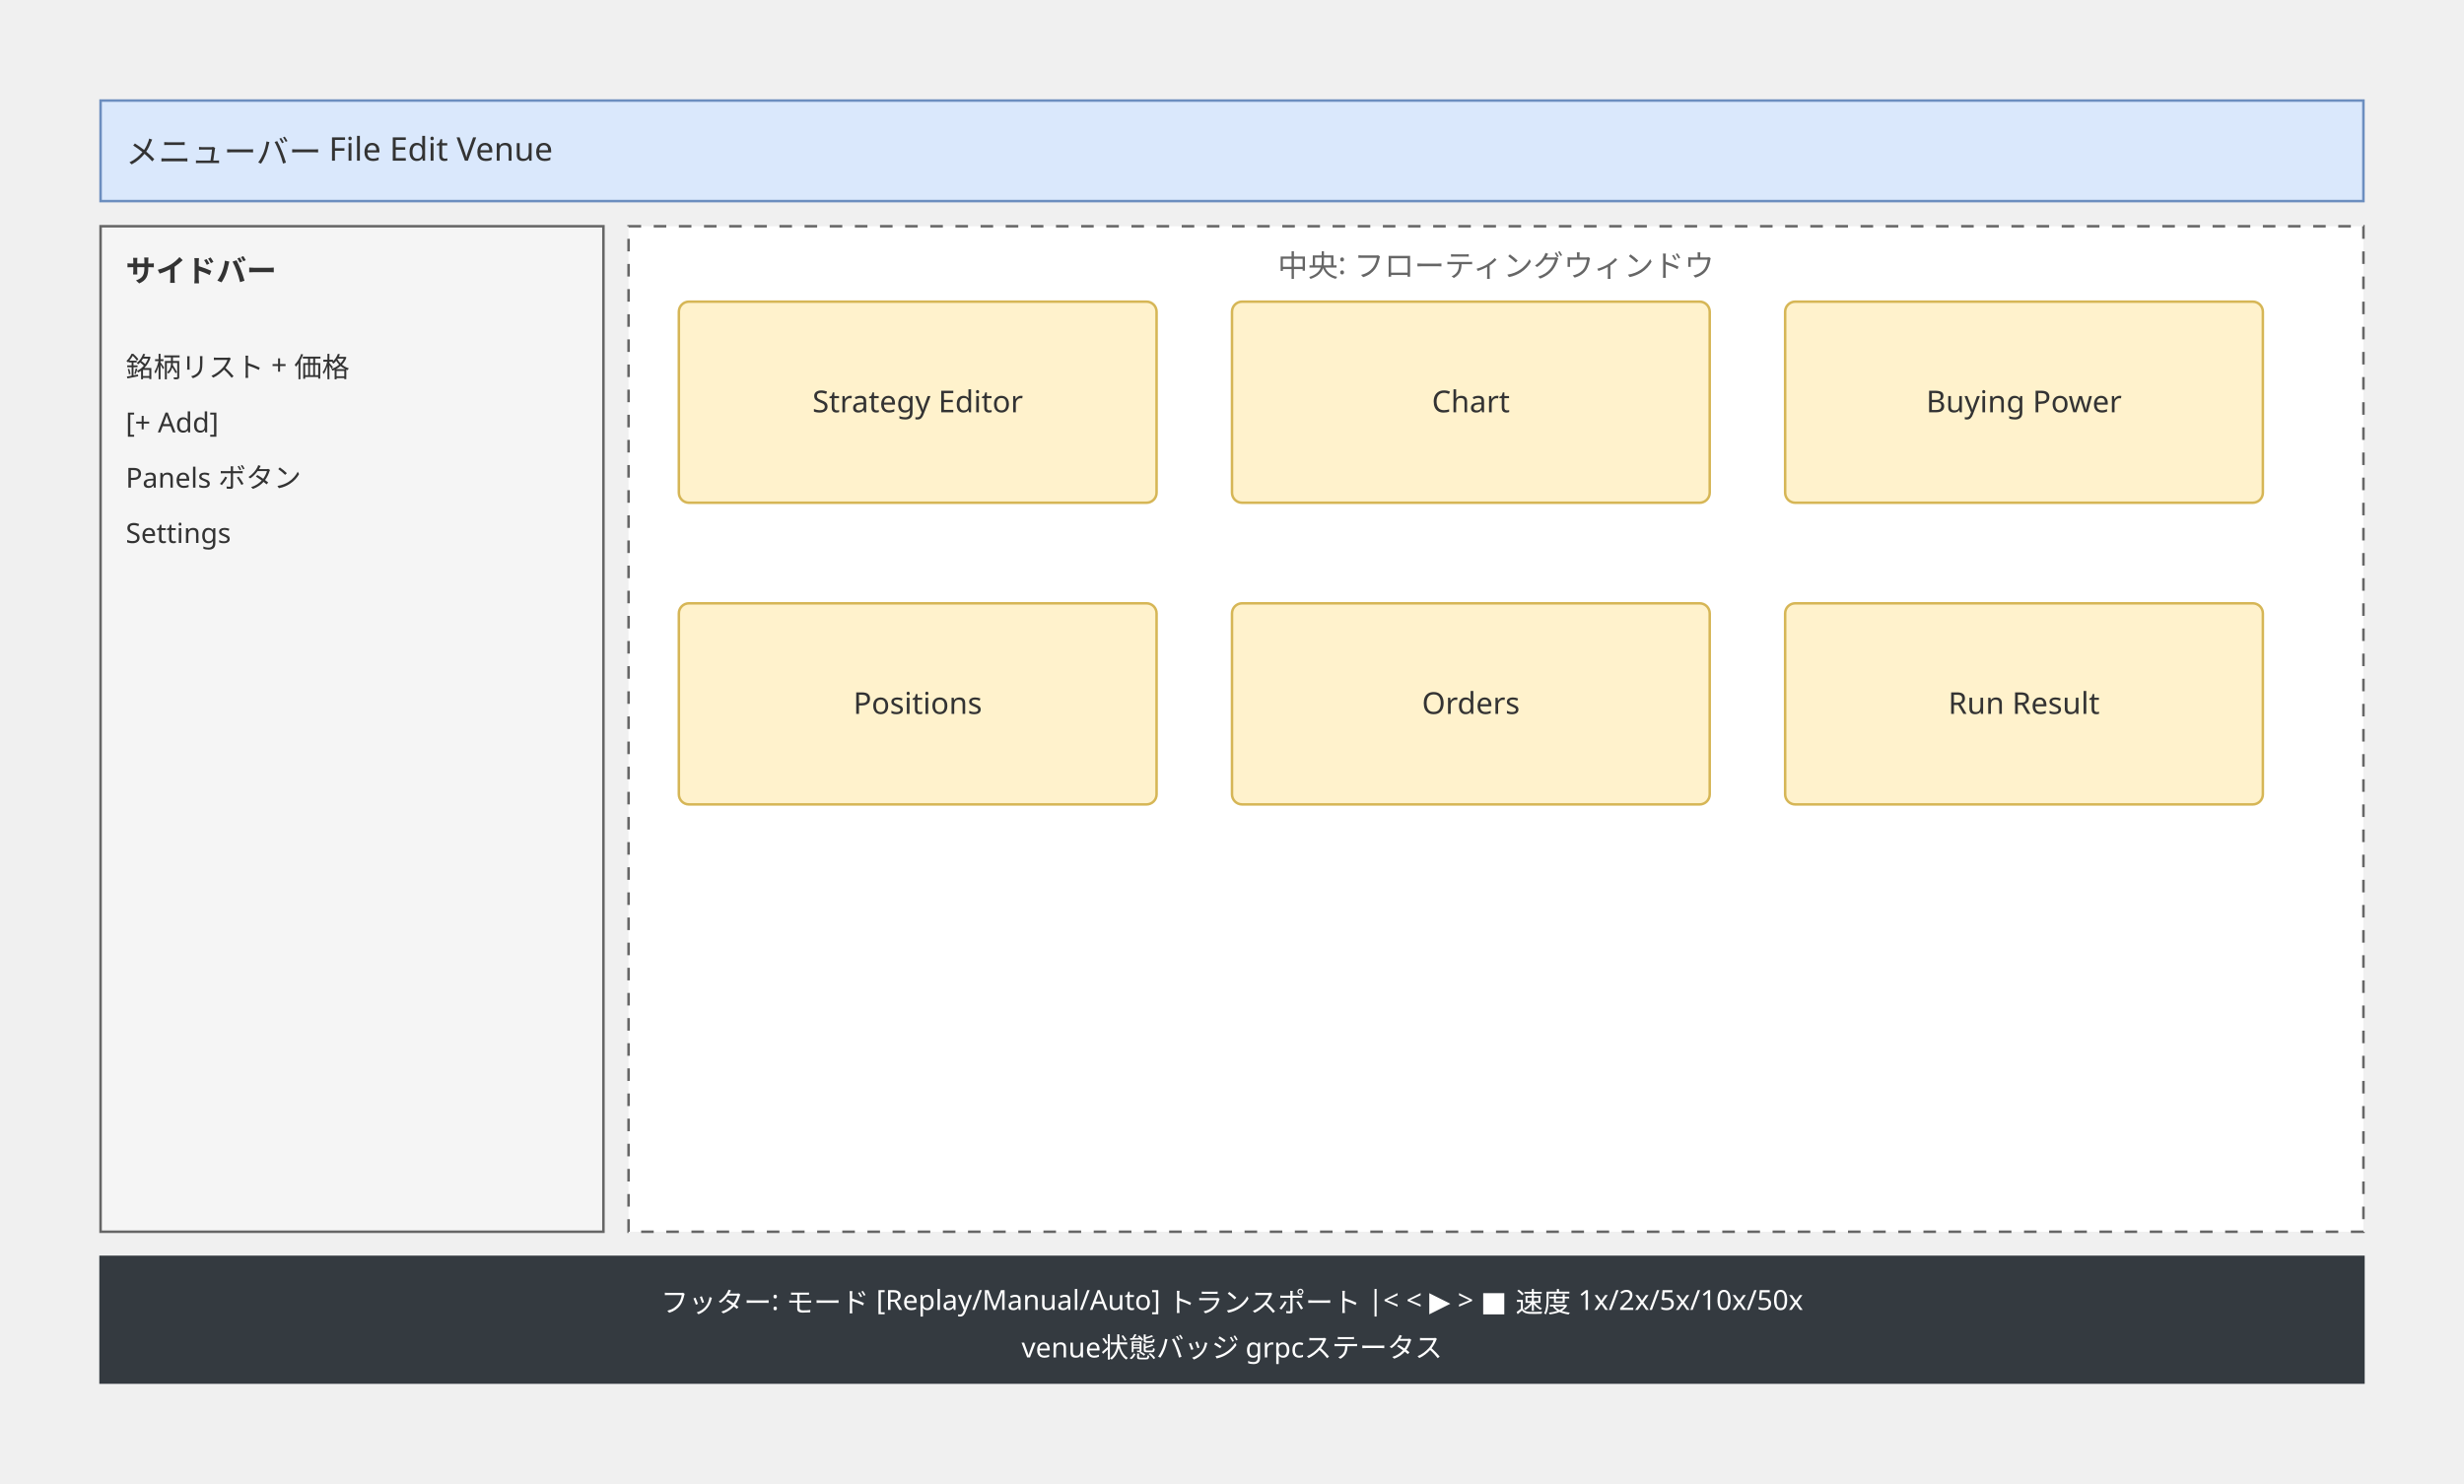
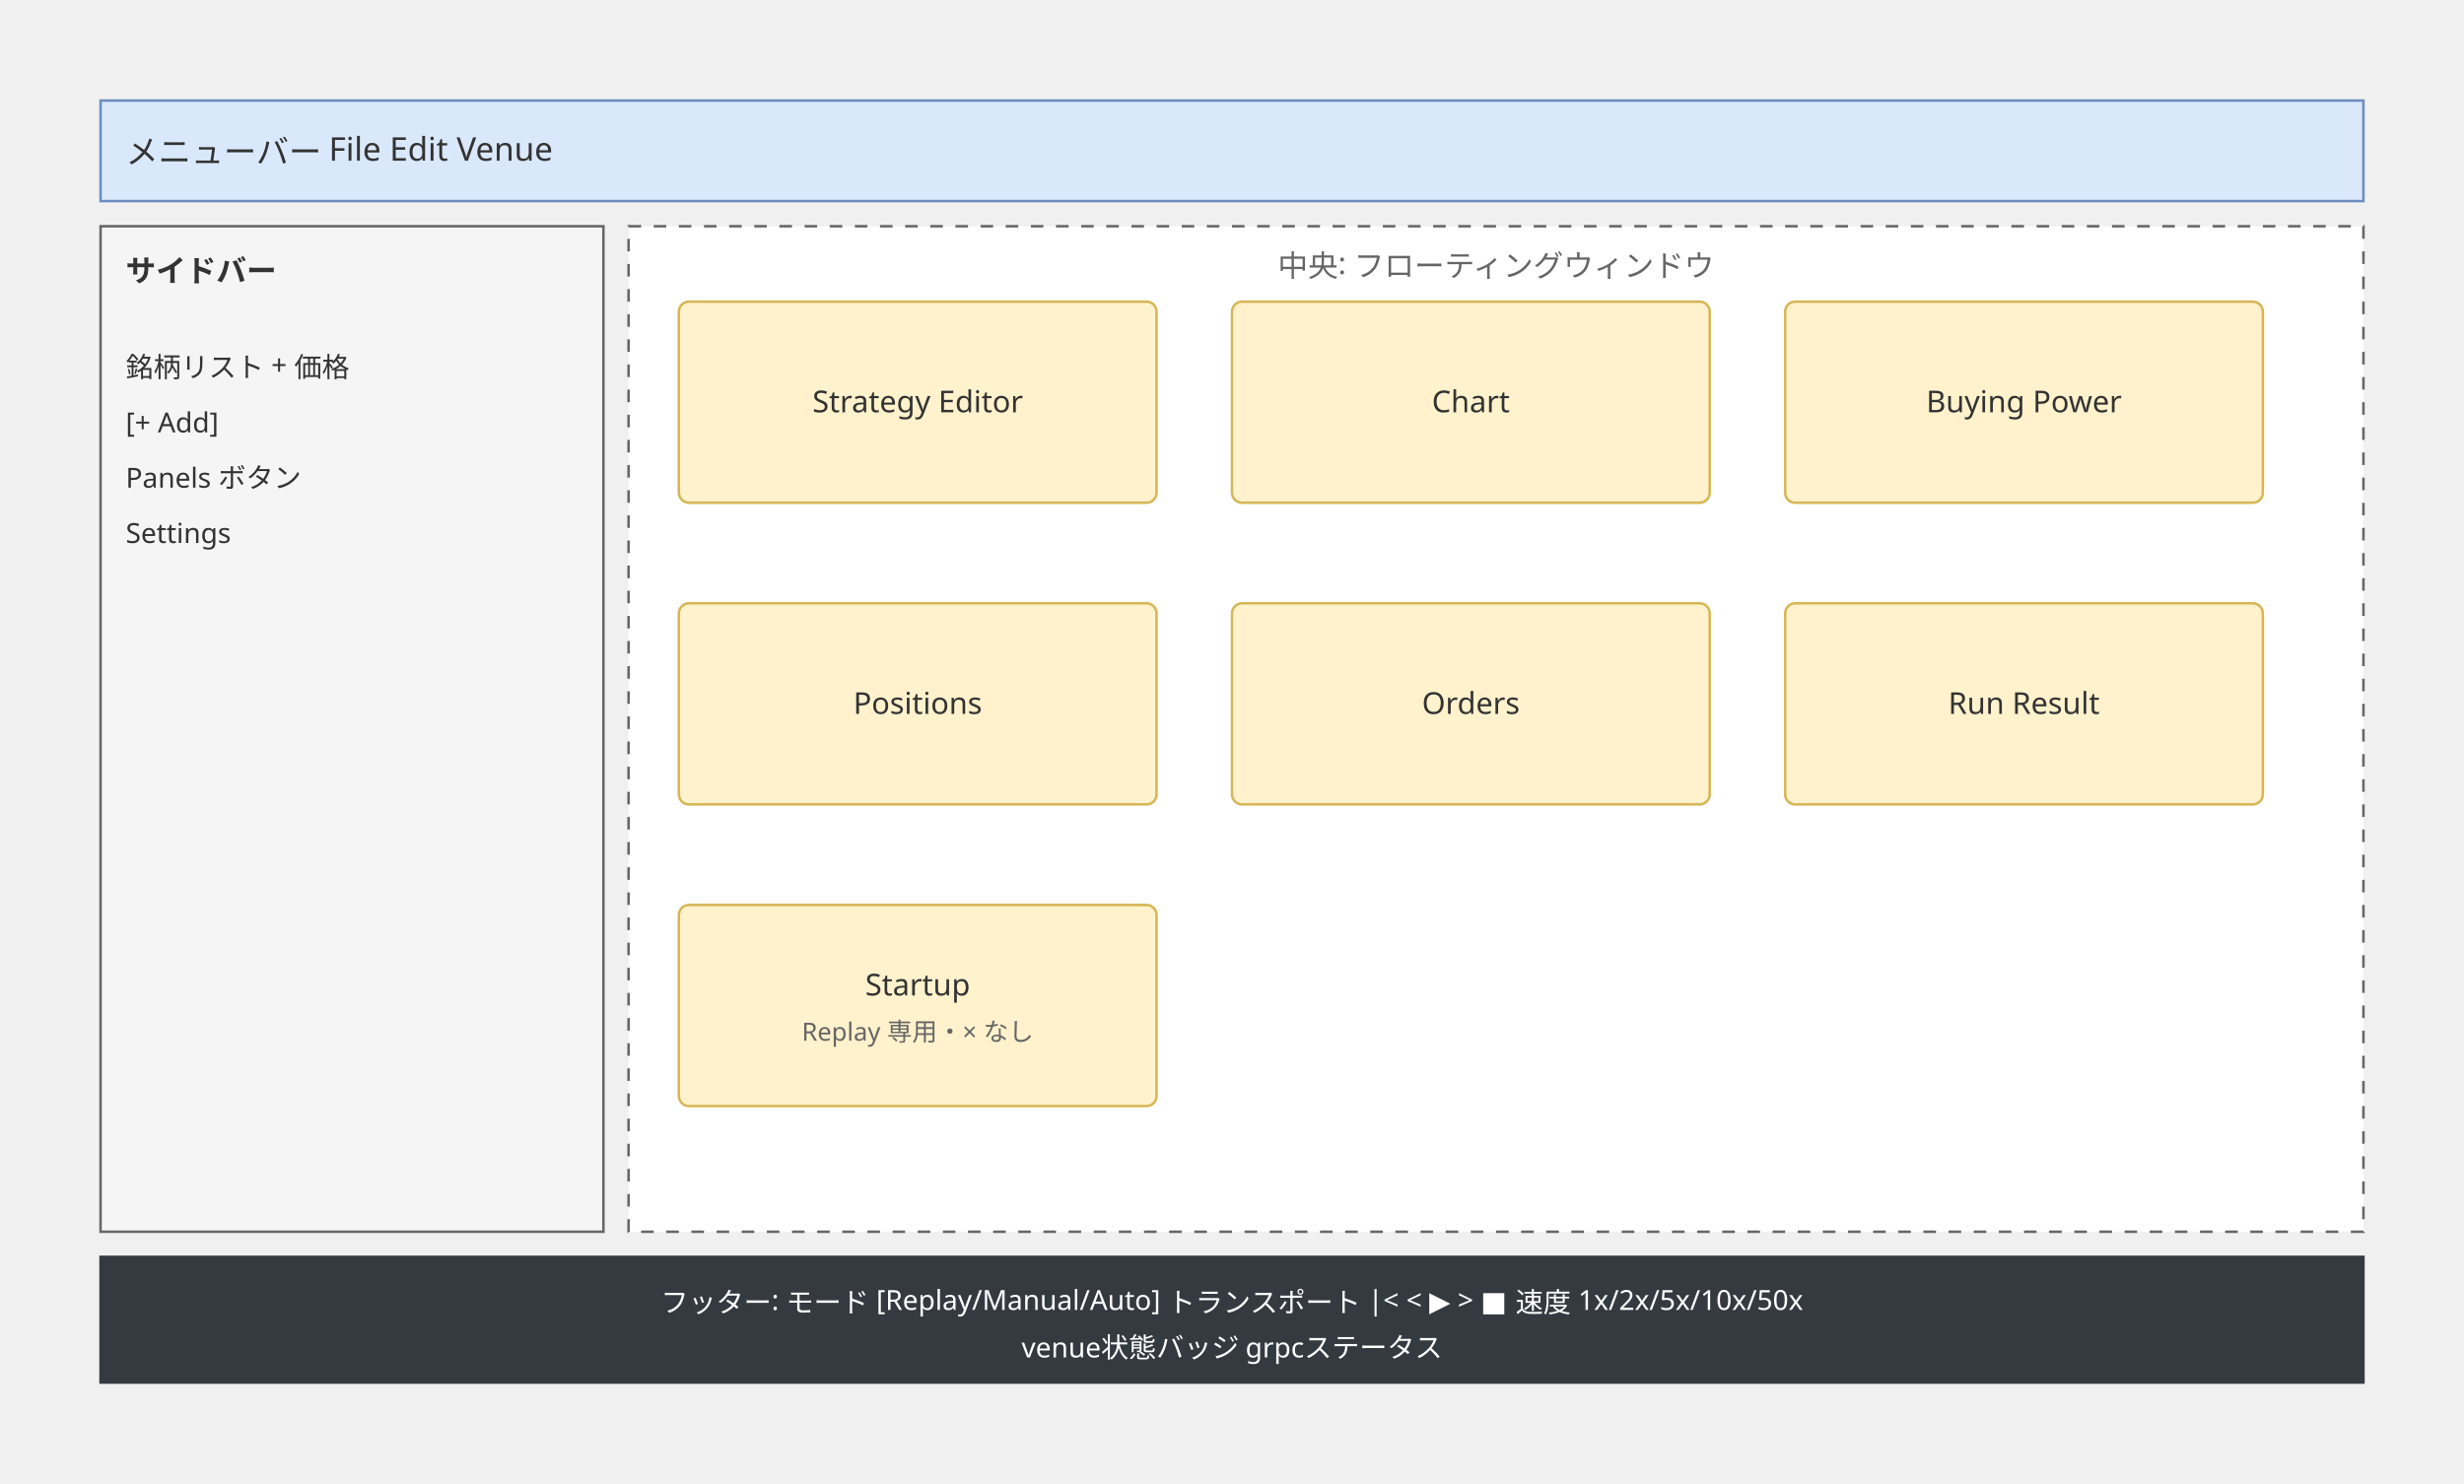
- <svg xmlns="http://www.w3.org/2000/svg" host="app.diagrams.net" version="1.1" width="980" height="590" viewBox="0 0 980 590" content="&lt;mxGraphModel adaptiveColors=&quot;auto&quot;&gt;   &lt;root&gt;     &lt;mxCell id=&quot;0&quot;/&gt;     &lt;mxCell id=&quot;1&quot; parent=&quot;0&quot;/&gt;     &lt;mxCell id=&quot;s2&quot; value=&quot;メニューバー   File   Edit   Venue&quot; style=&quot;rounded=0;whiteSpace=wrap;html=1;align=left;spacingLeft=10;fillColor=#dae8fc;strokeColor=#6c8ebf;&quot; vertex=&quot;1&quot; parent=&quot;1&quot;&gt;&lt;mxGeometry x=&quot;40&quot; y=&quot;40&quot; width=&quot;900&quot; height=&quot;40&quot; as=&quot;geometry&quot;/&gt;&lt;/mxCell&gt;     &lt;mxCell id=&quot;s3&quot; value=&quot;サイドバー&amp;#xa;&amp;#xa;銘柄リスト + 価格&amp;#xa;[+ Add]&amp;#xa;Panels ボタン&amp;#xa;Settings&quot; style=&quot;rounded=0;whiteSpace=wrap;html=1;align=left;verticalAlign=top;spacingTop=8;spacingLeft=10;fillColor=#f5f5f5;strokeColor=#666666;&quot; vertex=&quot;1&quot; parent=&quot;1&quot;&gt;&lt;mxGeometry x=&quot;40&quot; y=&quot;90&quot; width=&quot;200&quot; height=&quot;400&quot; as=&quot;geometry&quot;/&gt;&lt;/mxCell&gt;     &lt;mxCell id=&quot;s4&quot; value=&quot;中央: フローティングウィンドウ&quot; style=&quot;rounded=0;whiteSpace=wrap;html=1;align=center;verticalAlign=top;spacingTop=8;fillColor=#ffffff;strokeColor=#666666;dashed=1;&quot; vertex=&quot;1&quot; parent=&quot;1&quot;&gt;&lt;mxGeometry x=&quot;250&quot; y=&quot;90&quot; width=&quot;690&quot; height=&quot;400&quot; as=&quot;geometry&quot;/&gt;&lt;/mxCell&gt;     &lt;mxCell id=&quot;s5&quot; value=&quot;Strategy Editor&quot; style=&quot;rounded=1;whiteSpace=wrap;html=1;fillColor=#fff2cc;strokeColor=#d6b656;&quot; vertex=&quot;1&quot; parent=&quot;1&quot;&gt;&lt;mxGeometry x=&quot;270&quot; y=&quot;120&quot; width=&quot;190&quot; height=&quot;80&quot; as=&quot;geometry&quot;/&gt;&lt;/mxCell&gt;     &lt;mxCell id=&quot;s6&quot; value=&quot;Chart&quot; style=&quot;rounded=1;whiteSpace=wrap;html=1;fillColor=#fff2cc;strokeColor=#d6b656;&quot; vertex=&quot;1&quot; parent=&quot;1&quot;&gt;&lt;mxGeometry x=&quot;490&quot; y=&quot;120&quot; width=&quot;190&quot; height=&quot;80&quot; as=&quot;geometry&quot;/&gt;&lt;/mxCell&gt;     &lt;mxCell id=&quot;s7&quot; value=&quot;Buying Power&quot; style=&quot;rounded=1;whiteSpace=wrap;html=1;fillColor=#fff2cc;strokeColor=#d6b656;&quot; vertex=&quot;1&quot; parent=&quot;1&quot;&gt;&lt;mxGeometry x=&quot;710&quot; y=&quot;120&quot; width=&quot;190&quot; height=&quot;80&quot; as=&quot;geometry&quot;/&gt;&lt;/mxCell&gt;     &lt;mxCell id=&quot;s8&quot; value=&quot;Positions&quot; style=&quot;rounded=1;whiteSpace=wrap;html=1;fillColor=#fff2cc;strokeColor=#d6b656;&quot; vertex=&quot;1&quot; parent=&quot;1&quot;&gt;&lt;mxGeometry x=&quot;270&quot; y=&quot;240&quot; width=&quot;190&quot; height=&quot;80&quot; as=&quot;geometry&quot;/&gt;&lt;/mxCell&gt;     &lt;mxCell id=&quot;s9&quot; value=&quot;Orders&quot; style=&quot;rounded=1;whiteSpace=wrap;html=1;fillColor=#fff2cc;strokeColor=#d6b656;&quot; vertex=&quot;1&quot; parent=&quot;1&quot;&gt;&lt;mxGeometry x=&quot;490&quot; y=&quot;240&quot; width=&quot;190&quot; height=&quot;80&quot; as=&quot;geometry&quot;/&gt;&lt;/mxCell&gt;     &lt;mxCell id=&quot;s10&quot; value=&quot;Run Result&quot; style=&quot;rounded=1;whiteSpace=wrap;html=1;fillColor=#fff2cc;strokeColor=#d6b656;&quot; vertex=&quot;1&quot; parent=&quot;1&quot;&gt;&lt;mxGeometry x=&quot;710&quot; y=&quot;240&quot; width=&quot;190&quot; height=&quot;80&quot; as=&quot;geometry&quot;/&gt;&lt;/mxCell&gt;     &lt;mxCell id=&quot;s11&quot; value=&quot;フッター: モード [Replay/Manual/Auto]  トランスポート |&amp;lt; &amp;lt; ▶ &amp;gt; ■  速度 1x/2x/5x/10x/50x  venue状態バッジ  grpcステータス&quot; style=&quot;rounded=0;whiteSpace=wrap;html=1;align=center;fontColor=#ffffff;fillColor=#343a40;strokeColor=#343a40;&quot; vertex=&quot;1&quot; parent=&quot;1&quot;&gt;&lt;mxGeometry x=&quot;40&quot; y=&quot;500&quot; width=&quot;900&quot; height=&quot;50&quot; as=&quot;geometry&quot;/&gt;&lt;/mxCell&gt;   &lt;/root&gt; &lt;/mxGraphModel&gt;">
+ <svg xmlns="http://www.w3.org/2000/svg" host="app.diagrams.net" version="1.1" width="980" height="590" viewBox="0 0 980 590" content="&lt;mxGraphModel adaptiveColors=&quot;auto&quot;&gt;   &lt;root&gt;     &lt;mxCell id=&quot;0&quot;/&gt;     &lt;mxCell id=&quot;1&quot; parent=&quot;0&quot;/&gt;     &lt;mxCell id=&quot;s2&quot; value=&quot;メニューバー   File   Edit   Venue&quot; style=&quot;rounded=0;whiteSpace=wrap;html=1;align=left;spacingLeft=10;fillColor=#dae8fc;strokeColor=#6c8ebf;&quot; vertex=&quot;1&quot; parent=&quot;1&quot;&gt;&lt;mxGeometry x=&quot;40&quot; y=&quot;40&quot; width=&quot;900&quot; height=&quot;40&quot; as=&quot;geometry&quot;/&gt;&lt;/mxCell&gt;     &lt;mxCell id=&quot;s3&quot; value=&quot;サイドバー&amp;#xa;&amp;#xa;銘柄リスト + 価格&amp;#xa;[+ Add]&amp;#xa;Panels ボタン&amp;#xa;Settings&quot; style=&quot;rounded=0;whiteSpace=wrap;html=1;align=left;verticalAlign=top;spacingTop=8;spacingLeft=10;fillColor=#f5f5f5;strokeColor=#666666;&quot; vertex=&quot;1&quot; parent=&quot;1&quot;&gt;&lt;mxGeometry x=&quot;40&quot; y=&quot;90&quot; width=&quot;200&quot; height=&quot;400&quot; as=&quot;geometry&quot;/&gt;&lt;/mxCell&gt;     &lt;mxCell id=&quot;s4&quot; value=&quot;中央: フローティングウィンドウ&quot; style=&quot;rounded=0;whiteSpace=wrap;html=1;align=center;verticalAlign=top;spacingTop=8;fillColor=#ffffff;strokeColor=#666666;dashed=1;&quot; vertex=&quot;1&quot; parent=&quot;1&quot;&gt;&lt;mxGeometry x=&quot;250&quot; y=&quot;90&quot; width=&quot;690&quot; height=&quot;400&quot; as=&quot;geometry&quot;/&gt;&lt;/mxCell&gt;     &lt;mxCell id=&quot;s5&quot; value=&quot;Strategy Editor&quot; style=&quot;rounded=1;whiteSpace=wrap;html=1;fillColor=#fff2cc;strokeColor=#d6b656;&quot; vertex=&quot;1&quot; parent=&quot;1&quot;&gt;&lt;mxGeometry x=&quot;270&quot; y=&quot;120&quot; width=&quot;190&quot; height=&quot;80&quot; as=&quot;geometry&quot;/&gt;&lt;/mxCell&gt;     &lt;mxCell id=&quot;s6&quot; value=&quot;Chart&quot; style=&quot;rounded=1;whiteSpace=wrap;html=1;fillColor=#fff2cc;strokeColor=#d6b656;&quot; vertex=&quot;1&quot; parent=&quot;1&quot;&gt;&lt;mxGeometry x=&quot;490&quot; y=&quot;120&quot; width=&quot;190&quot; height=&quot;80&quot; as=&quot;geometry&quot;/&gt;&lt;/mxCell&gt;     &lt;mxCell id=&quot;s7&quot; value=&quot;Buying Power&quot; style=&quot;rounded=1;whiteSpace=wrap;html=1;fillColor=#fff2cc;strokeColor=#d6b656;&quot; vertex=&quot;1&quot; parent=&quot;1&quot;&gt;&lt;mxGeometry x=&quot;710&quot; y=&quot;120&quot; width=&quot;190&quot; height=&quot;80&quot; as=&quot;geometry&quot;/&gt;&lt;/mxCell&gt;     &lt;mxCell id=&quot;s8&quot; value=&quot;Positions&quot; style=&quot;rounded=1;whiteSpace=wrap;html=1;fillColor=#fff2cc;strokeColor=#d6b656;&quot; vertex=&quot;1&quot; parent=&quot;1&quot;&gt;&lt;mxGeometry x=&quot;270&quot; y=&quot;240&quot; width=&quot;190&quot; height=&quot;80&quot; as=&quot;geometry&quot;/&gt;&lt;/mxCell&gt;     &lt;mxCell id=&quot;s9&quot; value=&quot;Orders&quot; style=&quot;rounded=1;whiteSpace=wrap;html=1;fillColor=#fff2cc;strokeColor=#d6b656;&quot; vertex=&quot;1&quot; parent=&quot;1&quot;&gt;&lt;mxGeometry x=&quot;490&quot; y=&quot;240&quot; width=&quot;190&quot; height=&quot;80&quot; as=&quot;geometry&quot;/&gt;&lt;/mxCell&gt;     &lt;mxCell id=&quot;s10&quot; value=&quot;Run Result&quot; style=&quot;rounded=1;whiteSpace=wrap;html=1;fillColor=#fff2cc;strokeColor=#d6b656;&quot; vertex=&quot;1&quot; parent=&quot;1&quot;&gt;&lt;mxGeometry x=&quot;710&quot; y=&quot;240&quot; width=&quot;190&quot; height=&quot;80&quot; as=&quot;geometry&quot;/&gt;&lt;/mxCell&gt;     &lt;mxCell id=&quot;s12&quot; value=&quot;Startup&amp;#xa;Replay 専用・× なし&quot; style=&quot;rounded=1;whiteSpace=wrap;html=1;fillColor=#fff2cc;strokeColor=#d6b656;&quot; vertex=&quot;1&quot; parent=&quot;1&quot;&gt;&lt;mxGeometry x=&quot;270&quot; y=&quot;360&quot; width=&quot;190&quot; height=&quot;80&quot; as=&quot;geometry&quot;/&gt;&lt;/mxCell&gt;     &lt;mxCell id=&quot;s11&quot; value=&quot;フッター: モード [Replay/Manual/Auto]  トランスポート |&amp;lt; &amp;lt; ▶ &amp;gt; ■  速度 1x/2x/5x/10x/50x  venue状態バッジ  grpcステータス&quot; style=&quot;rounded=0;whiteSpace=wrap;html=1;align=center;fontColor=#ffffff;fillColor=#343a40;strokeColor=#343a40;&quot; vertex=&quot;1&quot; parent=&quot;1&quot;&gt;&lt;mxGeometry x=&quot;40&quot; y=&quot;500&quot; width=&quot;900&quot; height=&quot;50&quot; as=&quot;geometry&quot;/&gt;&lt;/mxCell&gt;   &lt;/root&gt; &lt;/mxGraphModel&gt;">
  <defs />
  <rect x="40" y="40" width="900" height="40" fill="#dae8fc" stroke="#6c8ebf" />
  <text x="50" y="65" font-size="13" font-family="sans-serif" fill="#333">メニューバー    File    Edit    Venue</text>
  <rect x="40" y="90" width="200" height="400" fill="#f5f5f5" stroke="#666666" />
  <text x="50" y="112" font-size="12" font-family="sans-serif" fill="#333" font-weight="bold">サイドバー</text>
  <text x="50" y="150" font-size="11" font-family="sans-serif" fill="#333">銘柄リスト + 価格</text>
  <text x="50" y="172" font-size="11" font-family="sans-serif" fill="#333">[+ Add]</text>
  <text x="50" y="194" font-size="11" font-family="sans-serif" fill="#333">Panels ボタン</text>
  <text x="50" y="216" font-size="11" font-family="sans-serif" fill="#333">Settings</text>
  <rect x="250" y="90" width="690" height="400" fill="#ffffff" stroke="#666666" stroke-dasharray="5,5" />
  <text x="595" y="110" text-anchor="middle" font-size="12" font-family="sans-serif" fill="#666">中央: フローティングウィンドウ</text>
  <rect x="270" y="120" width="190" height="80" fill="#fff2cc" stroke="#d6b656" rx="4" />
  <text x="365" y="164" text-anchor="middle" font-size="12" font-family="sans-serif" fill="#333">Strategy Editor</text>
  <rect x="490" y="120" width="190" height="80" fill="#fff2cc" stroke="#d6b656" rx="4" />
  <text x="585" y="164" text-anchor="middle" font-size="12" font-family="sans-serif" fill="#333">Chart</text>
  <rect x="710" y="120" width="190" height="80" fill="#fff2cc" stroke="#d6b656" rx="4" />
  <text x="805" y="164" text-anchor="middle" font-size="12" font-family="sans-serif" fill="#333">Buying Power</text>
  <rect x="270" y="240" width="190" height="80" fill="#fff2cc" stroke="#d6b656" rx="4" />
  <text x="365" y="284" text-anchor="middle" font-size="12" font-family="sans-serif" fill="#333">Positions</text>
  <rect x="490" y="240" width="190" height="80" fill="#fff2cc" stroke="#d6b656" rx="4" />
  <text x="585" y="284" text-anchor="middle" font-size="12" font-family="sans-serif" fill="#333">Orders</text>
  <rect x="710" y="240" width="190" height="80" fill="#fff2cc" stroke="#d6b656" rx="4" />
  <text x="805" y="284" text-anchor="middle" font-size="12" font-family="sans-serif" fill="#333">Run Result</text>
+   <rect x="270" y="360" width="190" height="80" fill="#fff2cc" stroke="#d6b656" rx="4" />
+   <text x="365" y="396" text-anchor="middle" font-size="12" font-family="sans-serif" fill="#333">Startup</text>
+   <text x="365" y="414" text-anchor="middle" font-size="10" font-family="sans-serif" fill="#666">Replay 専用・× なし</text>
  <rect x="40" y="500" width="900" height="50" fill="#343a40" stroke="#343a40" />
  <text x="490" y="522" text-anchor="middle" font-size="11" font-family="sans-serif" fill="#ffffff">フッター: モード [Replay/Manual/Auto]   トランスポート |&lt; &lt; ▶ &gt; ■   速度 1x/2x/5x/10x/50x</text>
  <text x="490" y="540" text-anchor="middle" font-size="11" font-family="sans-serif" fill="#ffffff">venue状態バッジ    grpcステータス</text>
</svg>
